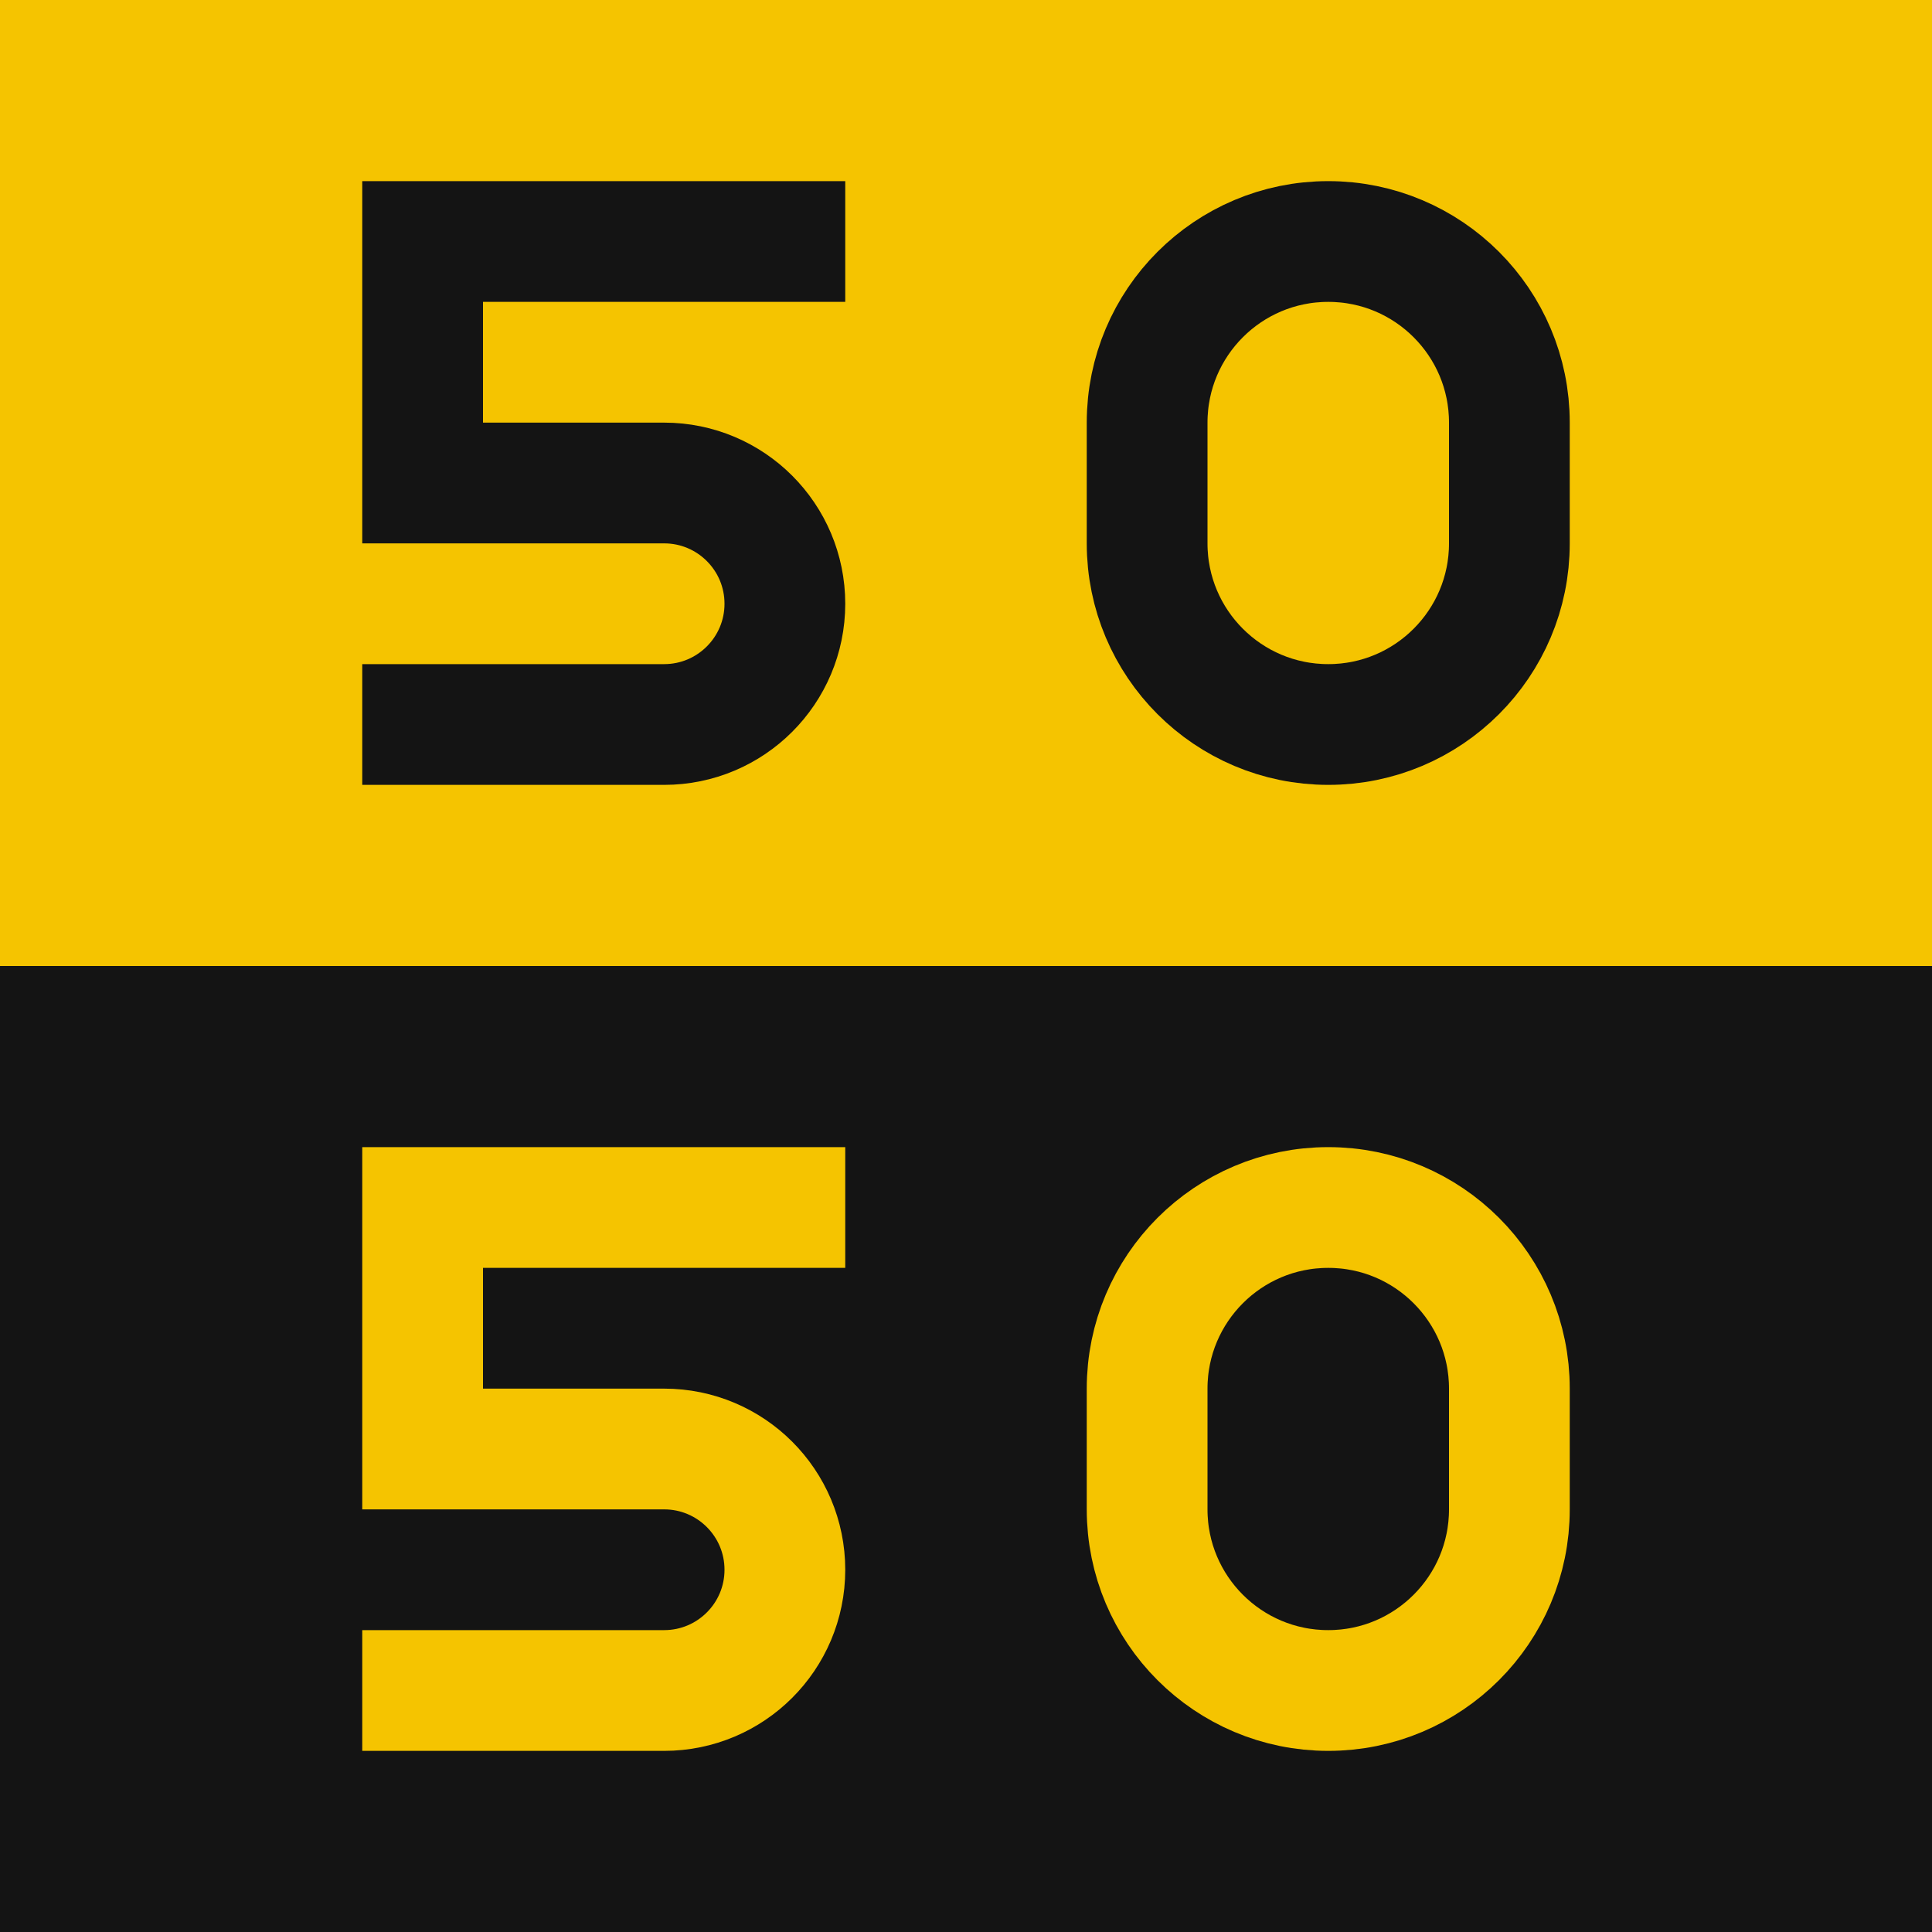
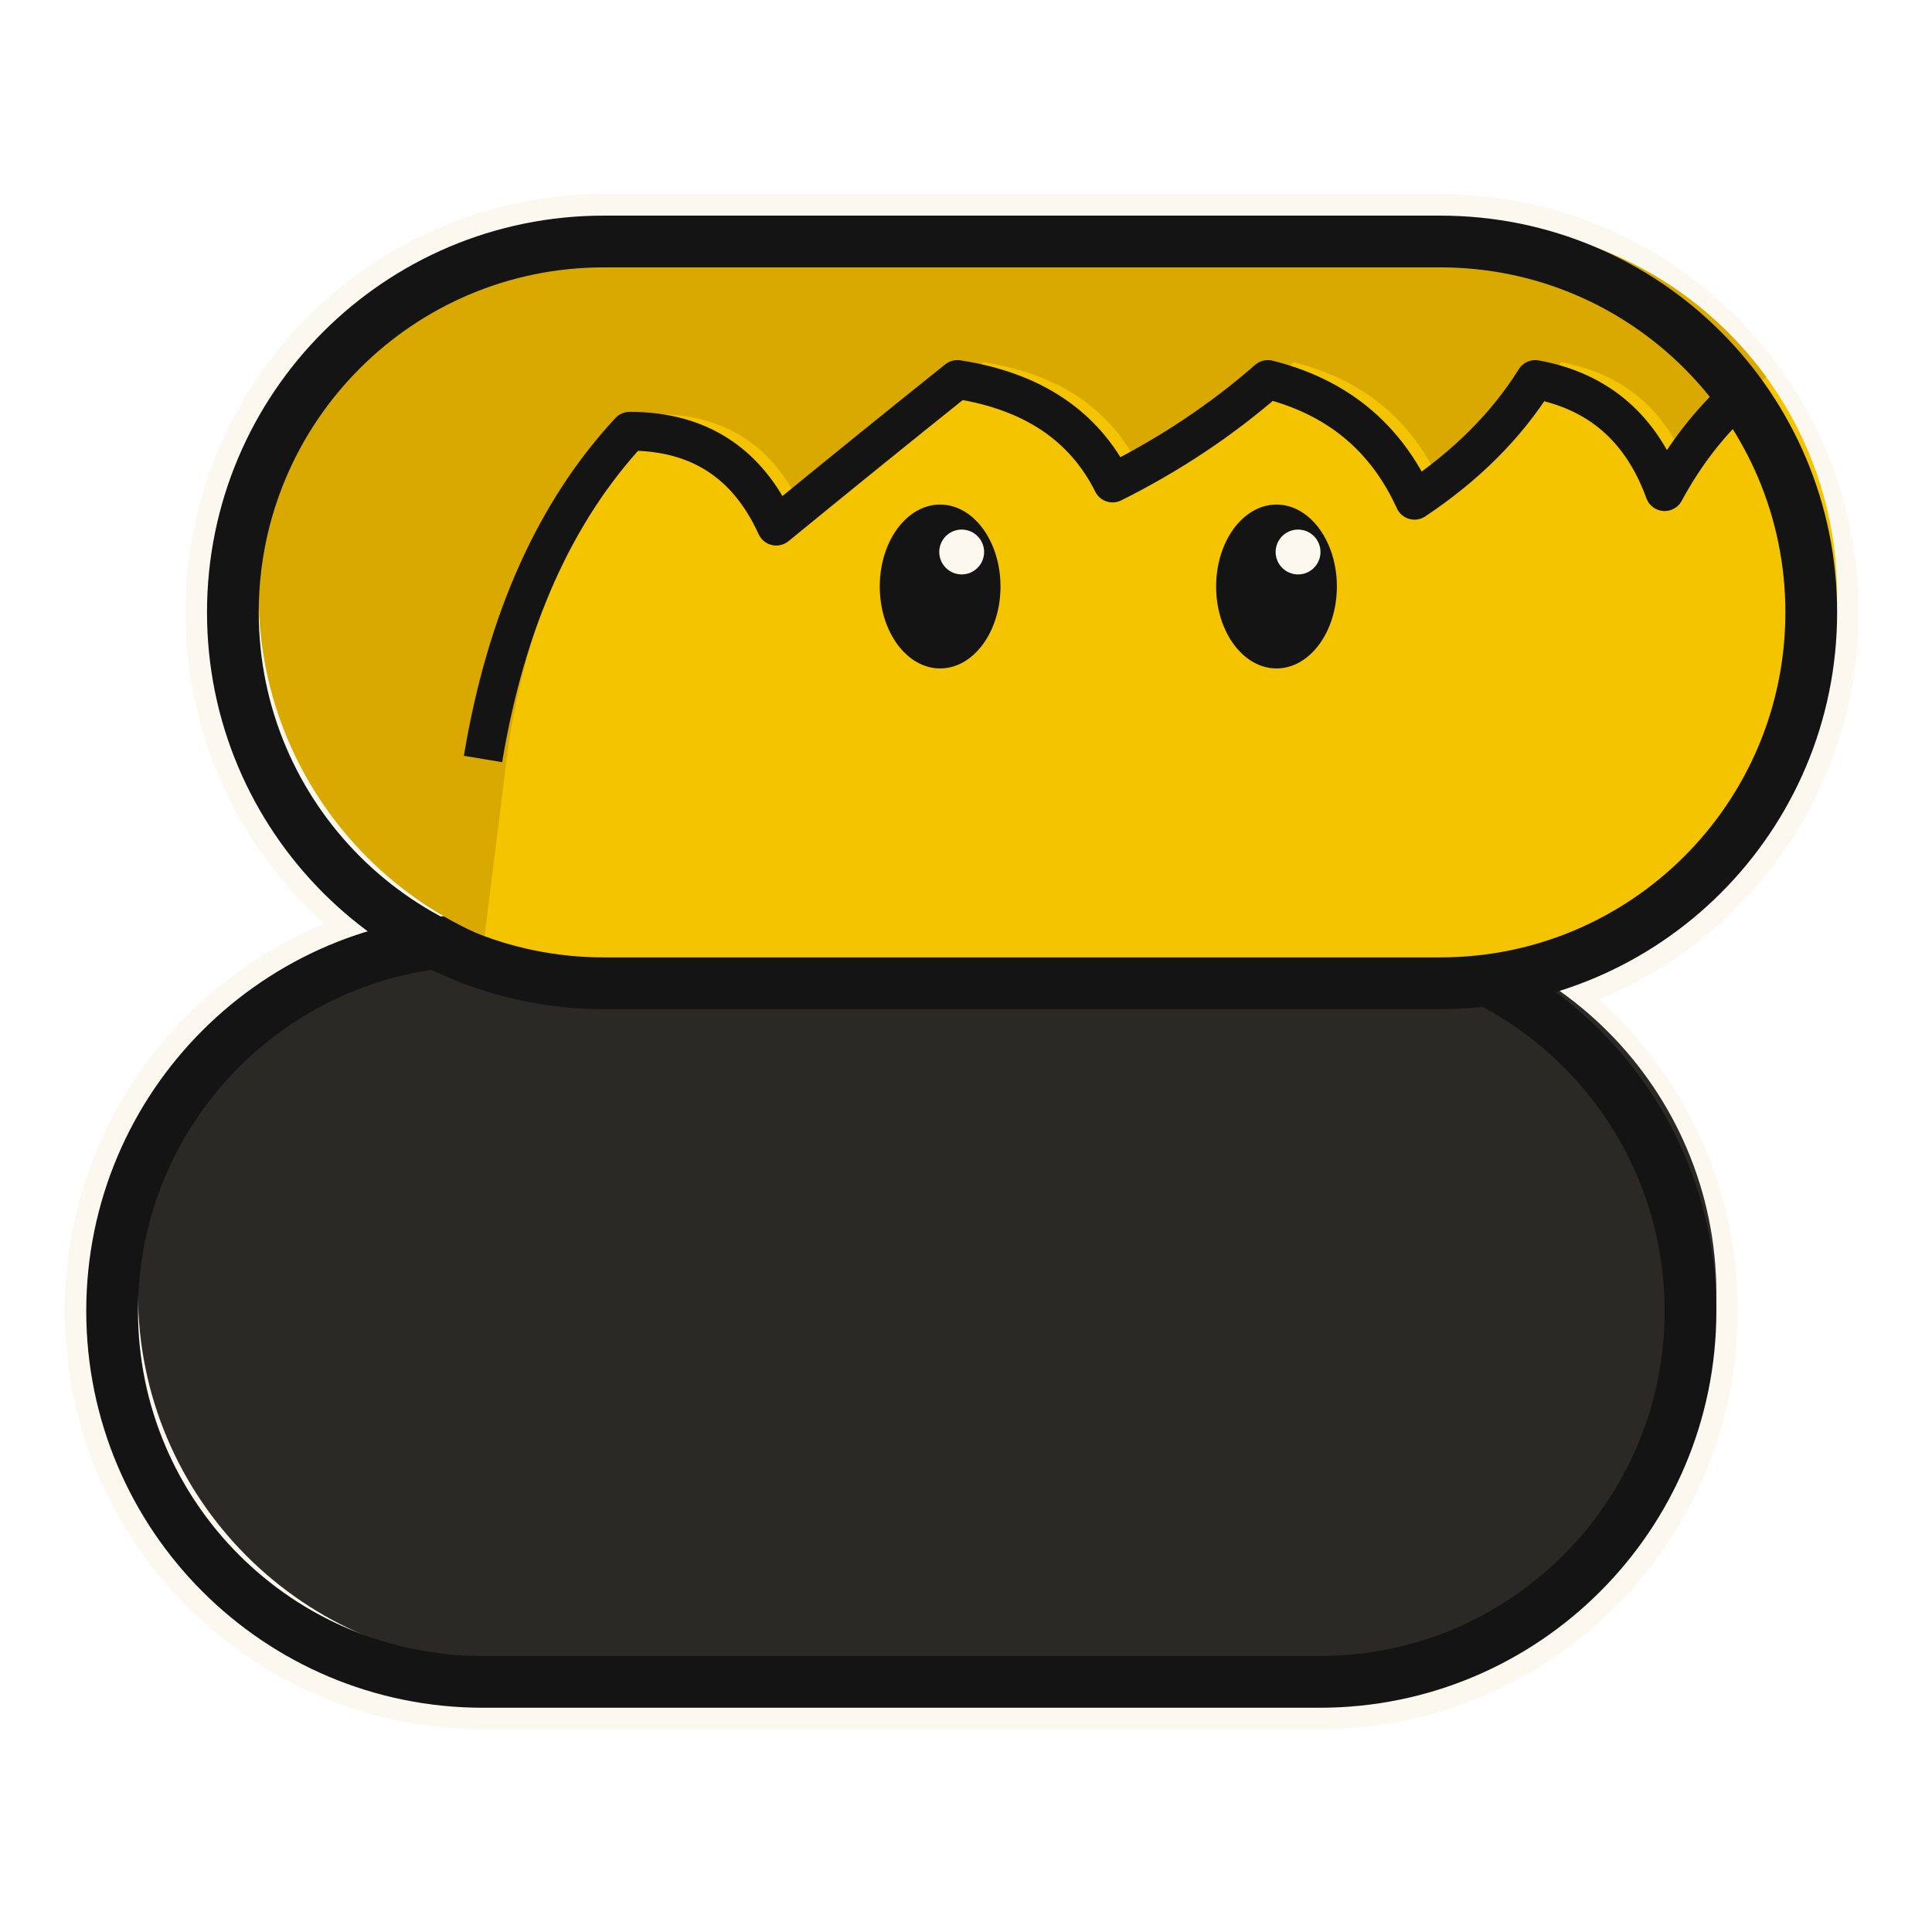
- <svg xmlns="http://www.w3.org/2000/svg" viewBox="0 0 32 32" width="32" height="32">
-   <style>
-     .edge { display: none }
-     @media (prefers-color-scheme: dark) { .edge { display: inline } }
-   </style>
-   <rect width="32" height="16" fill="#f5c400" />
-   <rect y="16" width="32" height="16" fill="#141414" />
-   <rect class="edge" x="0.5" y="16.5" width="31" height="15" fill="none" stroke="#f5c400" />
-   <g fill="none" stroke-width="2" stroke-linecap="butt" stroke-linejoin="miter">
-     <g stroke="#141414">
-       <path d="M14 4H7V8H11A2 2 0 0 1 11 12H6" />
-       <rect x="19" y="4" width="6" height="8" rx="3" />
-     </g>
-     <g stroke="#f5c400" transform="translate(0 16)">
-       <path d="M14 4H7V8H11A2 2 0 0 1 11 12H6" />
-       <rect x="19" y="4" width="6" height="8" rx="3" />
-     </g>
+ <svg xmlns="http://www.w3.org/2000/svg" viewBox="48 46 224 224" role="img" aria-labelledby="fd-mark-title">
+   <defs>
+     <clipPath id="fd-mark-t">
+       <rect x="75" y="74" width="183" height="86" rx="43" />
+     </clipPath>
+   </defs>
+   <g fill="#FBF8F0" stroke="#FBF8F0" stroke-width="11" stroke-linejoin="round">
+     <rect x="61" y="155" width="183" height="86" rx="43" />
+     <rect x="75" y="74" width="183" height="86" rx="43" />
+   </g>
+   <g transform="translate(3 -2)">
+     <rect x="61" y="155" width="183" height="86" rx="43" fill="#2A2926" />
+   </g>
+   <rect x="61" y="155" width="183" height="86" rx="43" fill="none" stroke="#141414" stroke-width="6" />
+   <g transform="translate(3 -2)">
+     <rect x="75" y="74" width="183" height="86" rx="43" fill="#F5C400" />
+     <path d="M60 60H266V84L262 84Q248 90 241 103Q237 92 226 90Q221 98 212 104Q207 93 195 90Q187 97 177 102Q172 92 159 90Q149 98 138 107Q133 96 121 96Q108 110 104 134L100 166H60Z" fill="#D9A900" clip-path="url(#fd-mark-t)" />
+   </g>
+   <rect x="75" y="74" width="183" height="86" rx="43" fill="none" stroke="#141414" stroke-width="6" />
+   <path d="M262 84Q248 90 241 103Q237 92 226 90Q221 98 212 104Q207 93 195 90Q187 97 177 102Q172 92 159 90Q149 98 138 107Q133 96 121 96Q108 110 104 134" fill="none" stroke="#141414" stroke-width="4.5" stroke-linejoin="round" clip-path="url(#fd-mark-t)" />
+   <g fill="#141414">
+     <ellipse cx="157" cy="114" rx="7" ry="9.5" />
+     <ellipse cx="196" cy="114" rx="7" ry="9.5" />
+   </g>
+   <g fill="#FBF8F0">
+     <circle cx="159.5" cy="110" r="2.6" />
+     <circle cx="198.5" cy="110" r="2.6" />
  </g>
</svg>
